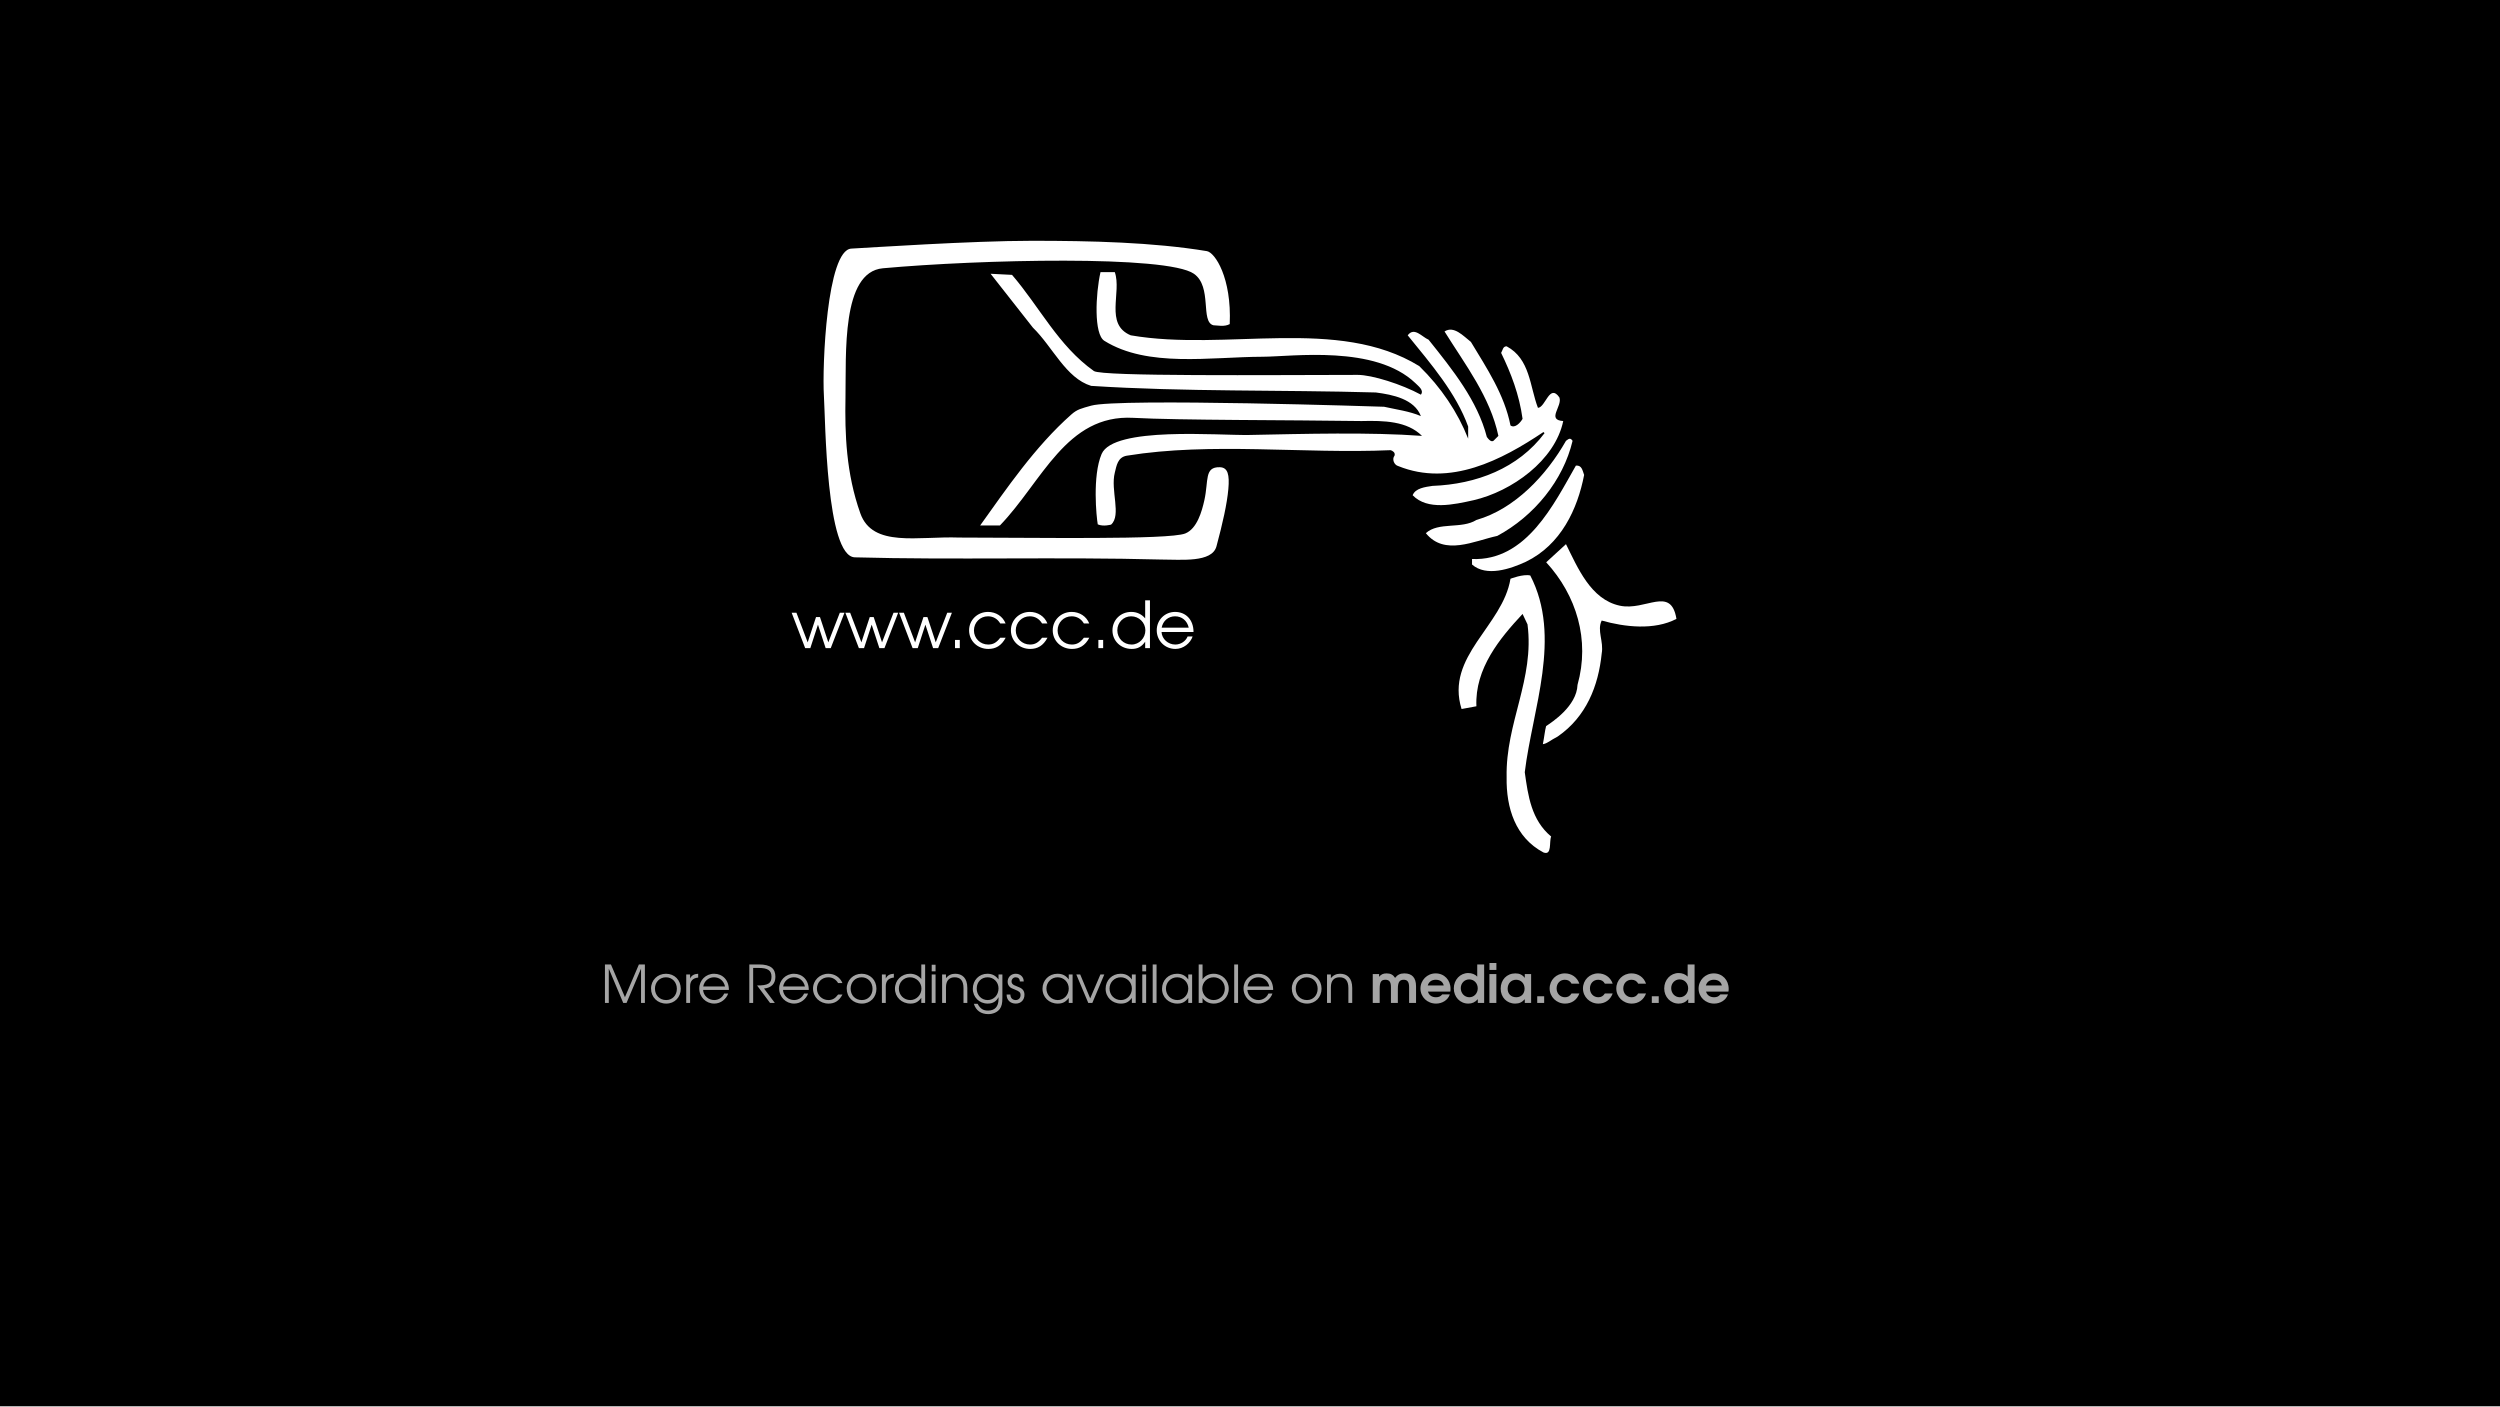
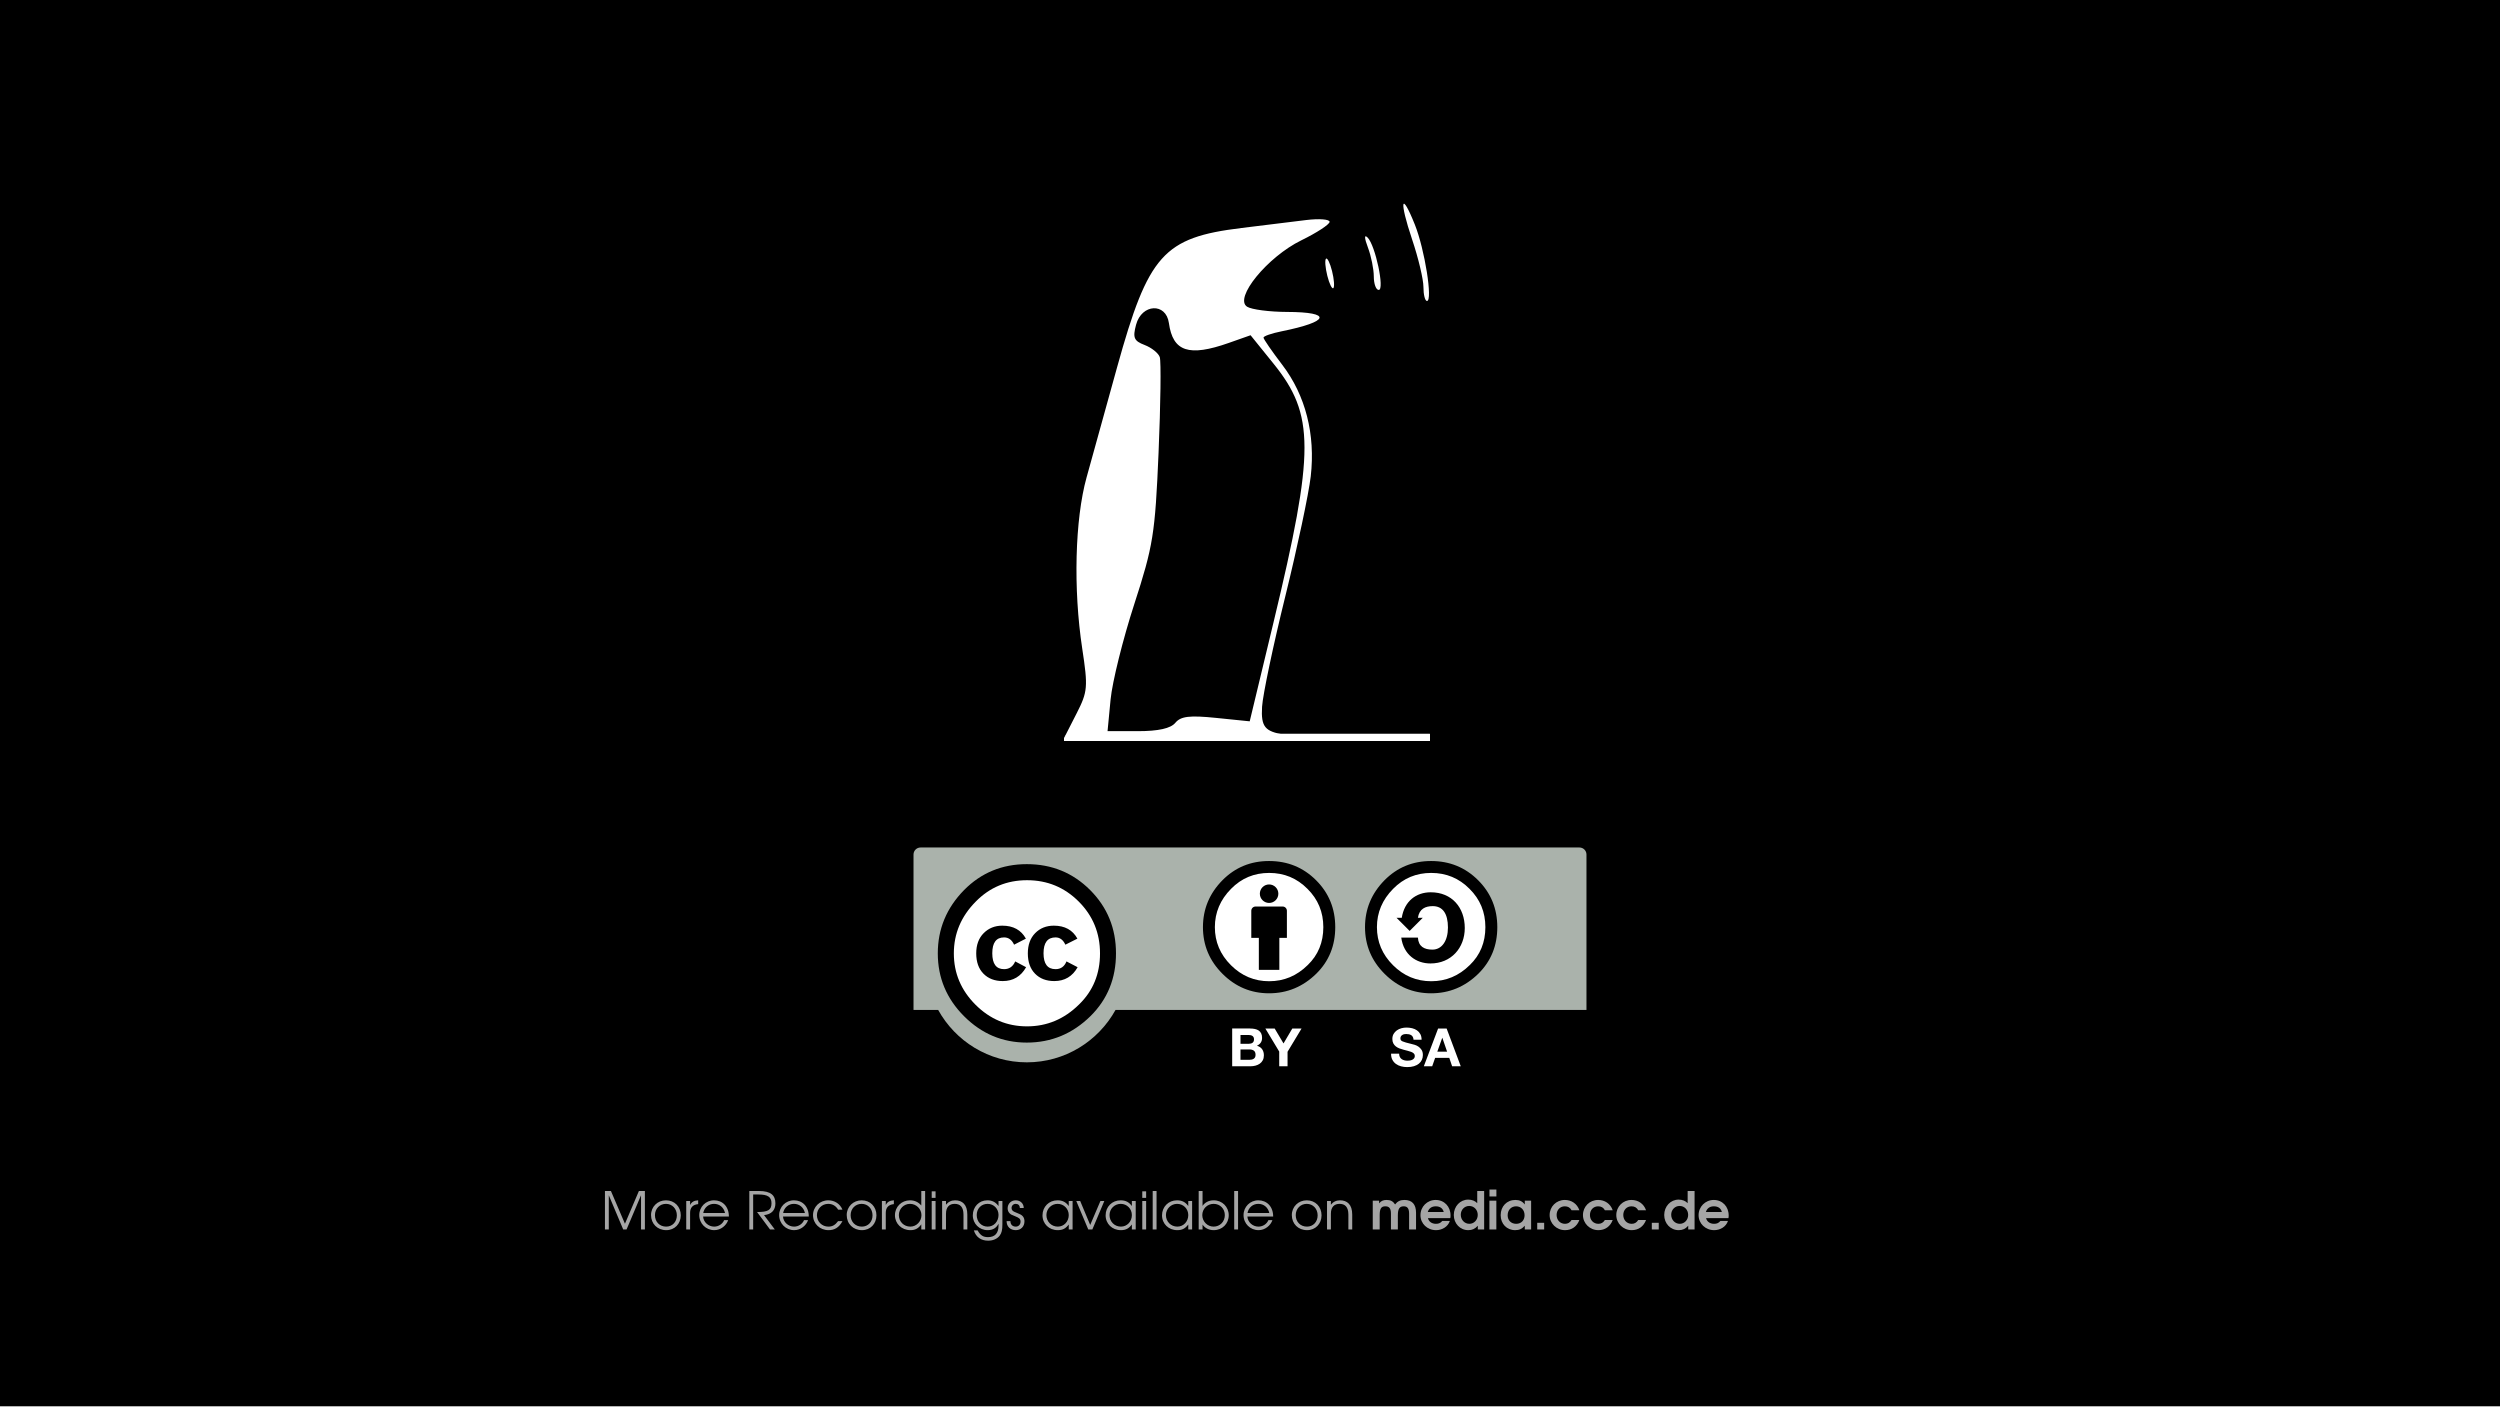
<svg xmlns="http://www.w3.org/2000/svg" xmlns:xlink="http://www.w3.org/1999/xlink" width="1920" height="1080" id="svg2" version="1.1">
  <defs id="defs4">
    <linearGradient id="linearGradient3807">
      <stop style="stop-color:#ffffff;stop-opacity:0;" offset="0" id="stop3809" />
      <stop id="stop3815" offset="0.2" style="stop-color:#ffffff;stop-opacity:0.784;" />
      <stop style="stop-color:#ffffff;stop-opacity:0.784;" offset="1" id="stop3811" />
    </linearGradient>
    <linearGradient xlink:href="#linearGradient3807" id="linearGradient3813" x1="650" y1="595.076" x2="1230" y2="595.076" gradientUnits="userSpaceOnUse" gradientTransform="matrix(1,0,0,0.9974417,-74.94924,-22.85744)" />
    <linearGradient xlink:href="#linearGradient3807" id="linearGradient3819" x1="575.051" y1="570.697" x2="1155.051" y2="570.697" gradientUnits="userSpaceOnUse" spreadMethod="reflect" />
    <linearGradient xlink:href="#linearGradient3807-2" id="linearGradient3819-8" x1="575.051" y1="570.697" x2="1155.051" y2="570.697" gradientUnits="userSpaceOnUse" spreadMethod="reflect" />
    <linearGradient id="linearGradient3807-2">
      <stop style="stop-color:#ffffff;stop-opacity:0;" offset="0" id="stop3809-5" />
      <stop id="stop3815-1" offset="0.2" style="stop-color:#ffffff;stop-opacity:1;" />
      <stop style="stop-color:#ffffff;stop-opacity:1;" offset="1" id="stop3811-1" />
    </linearGradient>
    <linearGradient gradientTransform="matrix(2.393314,0,0,1,-1291.511,359.3558)" y2="570.697" x2="1155.051" y1="570.697" x1="575.051" spreadMethod="reflect" gradientUnits="userSpaceOnUse" id="linearGradient4017-1" xlink:href="#linearGradient3807-2-2" />
    <linearGradient id="linearGradient3807-2-2">
      <stop style="stop-color:#ffffff;stop-opacity:0;" offset="0" id="stop3809-5-5" />
      <stop id="stop3815-1-7" offset="0.2" style="stop-color:#ffffff;stop-opacity:1;" />
      <stop style="stop-color:#ffffff;stop-opacity:1;" offset="1" id="stop3811-1-0" />
    </linearGradient>
    <linearGradient y2="570.697" x2="1155.051" y1="570.697" x1="575.051" spreadMethod="reflect" gradientTransform="matrix(2.393314,0,0,1,-842.013,2.87365)" gradientUnits="userSpaceOnUse" id="linearGradient4510" xlink:href="#linearGradient3807-2-2" />
    <filter id="filter4858" width="1.2" color-interpolation-filters="sRGB">
      <feFlood id="feFlood4860" flood-opacity="0.297" flood-color="rgb(255,255,255)" result="flood" />
      <feComposite id="feComposite4862" in2="SourceGraphic" in="flood" operator="in" result="composite1" />
      <feGaussianBlur id="feGaussianBlur4864" stdDeviation="2" result="blur" />
      <feOffset id="feOffset4866" dx="2" dy="2.2" result="offset" />
      <feComposite id="feComposite4868" in2="offset" in="SourceGraphic" operator="over" result="composite2" dy="0" />
    </filter>
+     <filter id="filter3207" x="0" y="0" width="1" height="1" color-interpolation-filters="sRGB">
+       <feColorMatrix id="feColorMatrix3209" type="saturate" values="1" result="fbSourceGraphic" />
+       <feColorMatrix id="feColorMatrix3211" in="fbSourceGraphic" values="-1 0 0 0 1 0 -1 0 0 1 0 0 -1 0 1 0 0 0 1 0 " />
+     </filter>
  </defs>
  <g id="layer1" transform="translate(0,27.63782)">
    <rect style="fill:#000000;fill-opacity:1;fill-rule:nonzero;stroke:none" id="rect3797" width="1920" height="1080" x="0" y="-27.638" />
-     <text xml:space="preserve" style="font-size:40px;font-style:normal;font-variant:normal;font-weight:normal;font-stretch:normal;text-align:center;line-height:125%;letter-spacing:0px;word-spacing:0px;text-anchor:middle;fill:#000000;fill-opacity:1;stroke:none;font-family:Courier 10 Pitch;-inkscape-font-specification:Courier 10 Pitch" x="959.011" y="742.612" id="text3893">
-       <tspan id="tspan3895" x="959.011" y="742.612" style="text-align:center;text-anchor:middle;fill:#a5a5a5;fill-opacity:1;font-family:TeX Gyre Adventor;-inkscape-font-specification:TeX Gyre Adventor;font-weight:normal;font-style:normal;font-stretch:normal;font-variant:normal">More Recordings available on <tspan style="font-weight:bold;-inkscape-font-specification:TeX Gyre Adventor Bold" id="tspan3028">media.ccc.de</tspan>
+     <text xml:space="preserve" style="font-size:40px;font-style:normal;font-variant:normal;font-weight:normal;font-stretch:normal;text-align:center;line-height:125%;letter-spacing:0px;word-spacing:0px;text-anchor:middle;fill:#000000;fill-opacity:1;stroke:none;font-family:Courier 10 Pitch;-inkscape-font-specification:Courier 10 Pitch" x="959.011" y="916.612" id="text3893">
+       <tspan id="tspan3895" x="959.011" y="916.612" style="font-style:normal;font-variant:normal;font-weight:normal;font-stretch:normal;text-align:center;text-anchor:middle;fill:#a5a5a5;fill-opacity:1;font-family:TeX Gyre Adventor;-inkscape-font-specification:TeX Gyre Adventor">More Recordings available on <tspan style="font-weight:bold;-inkscape-font-specification:TeX Gyre Adventor Bold" id="tspan3028">media.ccc.de</tspan>
      </tspan>
    </text>
-     <g id="g3899" transform="translate(632.4721,157.2726)" style="fill:#ffffff;fill-opacity:1">
-       <path id="path3901" d="m 294.407,7.958 c 6.213,1.027 19.117,20.422 17.554,56.042 -4.3,2.287 -9.289,0.945 -12.547,0.894 -10.184,-2.682 -0.678,-29.555 -14.953,-39.546 C 263.79,10.881 119.447,14.407 45.581,21.121 13.592,24.029 17.478,87.064 16.857,120.43 c -0.517,27.768 0.445,58.119 11.419,88.93 9.447,26.524 44.299,17.409 75.971,18.571 56.978,0 160.981,1.883 173.53,-3.125 9.092,-3.629 12.796,-16.972 14.709,-25.575 3.351,-15.069 -0.168,-25.607 11.822,-25.324 6.313,0.149 7.555,5.857 6.592,16.772 -1.001,11.346 -4.393,26.441 -9.128,44.005 -3.421,12.688 -27.012,10.129 -42.628,10.129 C 180.218,242.704 100.45,245.236 24.055,243.125 1.915,242.514 1.469,137.911 0.286,118.923 -1.105,96.607 2.514,7.02 21.361,6.02 35.367,5.277 113.628,0.031 159.959,0.019 205.016,0.007 252.988,1.111 294.407,7.958" style="fill:#ffffff;fill-opacity:1;stroke:none" />
-       <path id="path3903" d="m 223.69,24.076 c 5.487,15.616 -8.019,40.096 12.24,48.537 73.438,12.662 159.117,-14.772 221.582,23.635 16.882,16.46 29.544,35.453 37.563,55.712 l 0,-9.285 c -9.285,-25.746 -28.278,-47.693 -46.427,-70.062 5.065,-6.753 10.974,1.266 16.038,3.376 18.571,23.213 37.563,46.849 44.739,74.705 1.265,1.688 3.798,5.065 5.908,2.11 l 2.955,-2.954 c -6.331,-29.966 -25.324,-54.446 -41.362,-80.192 7.175,-4.643 14.35,3.377 20.259,8.019 12.24,20.259 25.746,40.518 30.388,64.153 3.376,2.532 7.597,-2.11 9.285,-5.065 -2.532,-18.571 -8.864,-35.031 -16.461,-50.647 1.266,-2.11 1.266,-5.065 4.221,-5.065 18.149,9.707 17.727,30.811 24.057,47.271 5.909,-0.422 8.863,-18.993 16.46,-8.019 2.532,6.753 -10.129,17.305 2.955,18.149 -6.331,30.388 -39.674,54.024 -68.796,60.777 -15.194,3.376 -35.453,8.018 -46.849,-3.798 2.11,-5.487 9.707,-6.331 15.194,-7.175 33.765,-1.266 65.842,-13.506 86.101,-40.518 l -0.844,-0.844 c -32.077,21.525 -71.75,42.206 -111.424,26.168 -3.376,-0.844 -5.065,-5.487 -2.954,-8.019 0.844,-2.532 -1.688,-3.798 -2.955,-4.221 -67.108,2.954 -137.596,-6.324 -202.593,4.227 -7.13,1.158 -7.934,7.746 -9.284,13.082 -3.414,13.511 5.21,32.647 -2.824,39.846 0,0 -5.936,1.741 -10.256,-0.177 -1.011,-5.609 -4.227,-37.144 2.948,-54.026 9.077,-21.357 89.954,-14.153 113.334,-14.626 42.722,-0.863 92.638,-2.254 132.734,0.701 -11.396,-11.396 -29.122,-11.818 -46.427,-11.396 -54.868,-0.844 -140.604,-0.559 -175.376,-2.466 -51.431,-2.822 -69.842,48.893 -102.341,82.658 l -15.194,0 c 20.259,-28.277 42.097,-60.522 70.062,-85.256 4.509,-3.988 7.645,-4.615 15.194,-6.752 21.025,-5.953 224.959,0.844 224.959,0.844 9.285,2.11 19.415,3.376 28.278,7.174 -5.065,-13.084 -21.525,-16.46 -34.609,-18.147 -73.017,-2.11 -146.877,-0.422 -218.628,-5.065 -19.415,-5.909 -29.544,-29.966 -44.739,-44.739 l -32.499,-41.362 16.46,0.844 c 21.103,24.479 35.575,54.506 62.887,73.86 6.02,4.266 134.602,3.027 202.584,2.954 10.96,-0.012 33.77,7.175 48.542,15.195 2.532,-3.376 -1.688,-6.331 -4.221,-8.863 -30.811,-29.544 -94.362,-20.343 -117.328,-20.264 -40.285,0.14 -88.233,8.522 -121.559,-12.235 -8.141,-5.071 -6.752,-35.875 -2.953,-52.758 l 10.973,0" style="fill:#ffffff;fill-opacity:1;stroke:none" />
-       <path id="path3905" d="m 575.267,153.649 c -7.175,30.389 -29.544,57.822 -57.823,73.017 -17.727,3.799 -40.518,15.616 -54.868,-2.11 9.708,-8.863 27.434,-2.954 38.83,-10.13 29.544,-8.441 53.858,-34.474 68.796,-60.777 1.91,-1.321 3.195,-2.823 5.065,0" style="fill:#ffffff;fill-opacity:1;stroke:none" />
-       <path id="path3907" d="m 584.142,179.84 c -5.065,26.168 -17.727,53.602 -44.739,66.686 -11.818,5.487 -30.388,11.818 -41.362,2.11 l 0,-4.221 c 41.784,1.688 62.887,-42.206 79.77,-71.75 4.643,-0.422 5.065,3.798 6.331,7.175" style="fill:#ffffff;fill-opacity:1;stroke:none" />
-       <path id="path3909" d="m 611.567,280.265 c 19.879,4.224 39.249,-15.615 43.47,10.131 -16.883,8.863 -39.674,6.331 -57.4,1.266 -3.799,7.597 1.688,16.038 0,25.324 -2.532,24.902 -11.818,48.537 -33.765,63.731 -6.357,3.3 -7.677,5.247 -11.431,5.909 1.138,-5.702 1.527,-10.353 2.5,-13.899 4.346,-2.92 23.503,-15.22 24.125,-31.684 9.707,-34.609 -0.844,-68.796 -24.058,-94.12 l 15.194,-13.928 c 8.863,17.726 18.896,42.495 41.364,47.269" style="fill:#ffffff;fill-opacity:1;stroke:none" />
-       <path id="path3911" d="m 542.769,257.054 c 24.479,47.271 1.688,102.561 -4.221,151.098 2.532,18.149 5.065,36.719 20.259,49.381 -1.688,4.221 0.844,14.772 -5.909,12.24 -21.525,-11.396 -28.7,-34.187 -28.278,-57.822 -0.844,-41.784 21.525,-75.127 16.038,-117.333 L 536.86,286.6 c -17.305,18.57 -36.719,41.784 -35.453,70.905 l -11.396,2.11 c -12.662,-40.518 31.655,-63.743 37.564,-100.04 0,0 9.707,-3.786 15.194,-2.521" style="fill:#ffffff;fill-opacity:1;stroke:none" />
+     <g id="layer1-3" transform="matrix(4.380952,0,0,4.380952,757.1428,614.505)">
+       <g id="g287" transform="matrix(0.9937807,0,0,0.9936694,-191.3897,-73.45815)">
+         <path style="fill:#aab2ab" d="m 182.235,75.39 114.064,0.203 c 1.594,0 3.018,-0.237 3.018,3.18 l -0.14,37.567 -119.82,0 0,-37.707 c 0,-1.685 0.163,-3.244 2.878,-3.244 z" nodetypes="ccccccc" id="path3817_2_" />
+         <g transform="matrix(0.872921,0,0,0.872921,50.12536,143.2144)" id="g5908_2_">
+           <path style="fill:#ffffff" d="m 187.209,-55.679 c 0.006,8.68 -7.028,15.721 -15.708,15.727 -8.68,0.005 -15.722,-7.028 -15.727,-15.708 0,-0.007 0,-0.012 0,-0.019 -0.005,-8.681 7.028,-15.722 15.708,-15.727 8.681,-0.006 15.722,7.028 15.727,15.708 0,0.006 0,0.012 0,0.019 z" rx="22.94" type="arc" cy="264.358" ry="22.94" cx="296.354" id="path5906_2_" />
+           <g transform="translate(-289.6157,99.0653)" id="g5706_2_">
+             <path d="m 473.885,-167.547 c 3.485,3.486 5.228,7.754 5.228,12.803 0,5.049 -1.713,9.271 -5.138,12.667 -3.635,3.577 -7.932,5.364 -12.889,5.364 -4.898,0 -9.12,-1.773 -12.665,-5.32 -3.546,-3.546 -5.318,-7.783 -5.318,-12.712 0,-4.929 1.773,-9.196 5.318,-12.803 3.455,-3.487 7.677,-5.229 12.665,-5.229 5.048,0 9.314,1.742 12.799,5.229 z m -23.118,2.345 c -2.947,2.976 -4.42,6.463 -4.42,10.462 0,3.998 1.458,7.455 4.374,10.371 2.917,2.917 6.388,4.375 10.417,4.375 4.029,0 7.53,-1.473 10.507,-4.419 2.826,-2.736 4.239,-6.177 4.239,-10.326 0,-4.118 -1.436,-7.613 -4.308,-10.485 -2.871,-2.871 -6.35,-4.307 -10.438,-4.307 -4.088,0 -7.546,1.443 -10.372,4.329 z m 7.754,8.703 c -0.45,-0.982 -1.124,-1.472 -2.023,-1.472 -1.589,0 -2.383,1.07 -2.383,3.208 0,2.14 0.794,3.209 2.383,3.209 1.049,0 1.799,-0.521 2.249,-1.565 l 2.203,1.173 c -1.05,1.865 -2.625,2.799 -4.725,2.799 -1.62,0 -2.918,-0.497 -3.892,-1.49 -0.976,-0.993 -1.463,-2.363 -1.463,-4.108 0,-1.716 0.502,-3.077 1.507,-4.086 1.005,-1.008 2.257,-1.513 3.758,-1.513 2.22,0 3.81,0.875 4.771,2.623 l -2.384,1.221 z m 10.363,0 c -0.451,-0.982 -1.111,-1.472 -1.982,-1.472 -1.621,0 -2.432,1.07 -2.432,3.208 0,2.14 0.811,3.209 2.432,3.209 1.051,0 1.787,-0.521 2.207,-1.565 l 2.252,1.173 c -1.048,1.865 -2.621,2.799 -4.718,2.799 -1.618,0 -2.913,-0.497 -3.886,-1.49 -0.972,-0.993 -1.459,-2.363 -1.459,-4.108 0,-1.716 0.494,-3.077 1.483,-4.086 0.988,-1.008 2.245,-1.513 3.773,-1.513 2.216,0 3.804,0.875 4.761,2.623 l -2.431,1.221 z" id="path5708_2_" />
+           </g>
+         </g>
+         <path id="path294" d="m 297.296,74.911 -116.23,0 c -1.247,0 -2.261,1.015 -2.261,2.261 l 0,39.496 c 0,0.282 0.229,0.511 0.51,0.511 l 119.73,0 c 0.282,0 0.511,-0.229 0.511,-0.511 l 0,-39.496 c 0,-1.247 -1.014,-2.261 -2.261,-2.261 z m -116.23,1.021 116.23,0 c 0.684,0 1.239,0.556 1.239,1.24 0,0 0,15.919 0,27.418 l -83.074,0 c -3.045,5.505 -8.911,9.244 -15.644,9.244 -6.735,0 -12.6,-3.735 -15.644,-9.244 l -4.348,0 c 0,-11.499 0,-27.418 0,-27.418 -2e-5,-0.684 0.557,-1.24 1.24,-1.24 z" />
+         <g id="g296" enable-background="new    ">
+           <path style="fill:#ffffff" id="path298" d="m 265.61,112.883 c 0.08,0.156 0.188,0.282 0.321,0.378 0.134,0.096 0.29,0.168 0.47,0.214 0.181,0.047 0.367,0.07 0.56,0.07 0.13,0 0.27,-0.011 0.419,-0.033 0.148,-0.021 0.288,-0.064 0.419,-0.126 0.13,-0.062 0.239,-0.148 0.325,-0.257 0.088,-0.109 0.131,-0.247 0.131,-0.416 0,-0.18 -0.058,-0.326 -0.173,-0.438 -0.114,-0.112 -0.266,-0.205 -0.452,-0.28 -0.186,-0.074 -0.397,-0.14 -0.633,-0.196 -0.236,-0.056 -0.476,-0.118 -0.718,-0.187 -0.249,-0.062 -0.491,-0.138 -0.728,-0.229 -0.235,-0.09 -0.447,-0.207 -0.634,-0.35 -0.187,-0.143 -0.337,-0.322 -0.452,-0.537 -0.114,-0.215 -0.172,-0.475 -0.172,-0.779 0,-0.343 0.073,-0.64 0.219,-0.892 0.146,-0.252 0.338,-0.462 0.574,-0.63 0.235,-0.168 0.503,-0.292 0.802,-0.374 0.298,-0.081 0.597,-0.121 0.895,-0.121 0.349,0 0.683,0.039 1.003,0.117 0.319,0.078 0.604,0.204 0.853,0.378 0.249,0.174 0.446,0.397 0.593,0.668 0.146,0.271 0.219,0.6 0.219,0.985 l -1.422,0 c -0.013,-0.199 -0.055,-0.364 -0.125,-0.495 -0.071,-0.131 -0.166,-0.233 -0.283,-0.309 -0.118,-0.074 -0.253,-0.127 -0.404,-0.158 -0.152,-0.031 -0.317,-0.047 -0.497,-0.047 -0.117,0 -0.235,0.013 -0.353,0.037 -0.118,0.025 -0.225,0.069 -0.32,0.131 -0.097,0.062 -0.176,0.14 -0.237,0.233 -0.061,0.094 -0.093,0.212 -0.093,0.355 0,0.131 0.024,0.237 0.074,0.317 0.05,0.081 0.148,0.156 0.294,0.224 0.146,0.068 0.348,0.137 0.605,0.206 0.258,0.068 0.595,0.156 1.012,0.261 0.124,0.025 0.296,0.07 0.517,0.136 0.221,0.065 0.439,0.169 0.657,0.312 0.218,0.144 0.405,0.335 0.564,0.574 0.158,0.24 0.237,0.546 0.237,0.92 0,0.305 -0.06,0.588 -0.178,0.85 -0.118,0.262 -0.294,0.487 -0.527,0.677 -0.233,0.19 -0.522,0.338 -0.867,0.444 -0.346,0.106 -0.746,0.159 -1.199,0.159 -0.367,0 -0.724,-0.045 -1.069,-0.136 -0.345,-0.09 -0.65,-0.232 -0.915,-0.426 -0.264,-0.193 -0.474,-0.44 -0.63,-0.739 -0.155,-0.299 -0.229,-0.654 -0.224,-1.065 l 1.422,0 c -3e-5,0.224 0.04,0.414 0.121,0.569 z" />
+           <path style="fill:#ffffff" id="path300" d="m 273.867,107.867 2.493,6.664 -1.522,0 -0.504,-1.484 -2.493,0 -0.522,1.484 -1.475,0 2.521,-6.664 1.503,0 z m 0.084,4.086 -0.84,-2.443 -0.019,0 -0.869,2.443 1.728,0 z" />
+         </g>
+         <g id="g302" enable-background="new    ">
+           <path style="fill:#ffffff" id="path304" d="m 239.178,107.867 c 0.317,0 0.607,0.028 0.869,0.084 0.262,0.056 0.486,0.148 0.674,0.275 0.187,0.127 0.332,0.297 0.435,0.508 0.103,0.211 0.154,0.473 0.154,0.784 0,0.336 -0.076,0.615 -0.229,0.839 -0.152,0.224 -0.379,0.407 -0.678,0.55 0.412,0.118 0.72,0.325 0.923,0.621 0.203,0.296 0.305,0.652 0.305,1.069 0,0.336 -0.065,0.627 -0.196,0.873 -0.131,0.246 -0.308,0.446 -0.528,0.602 -0.222,0.156 -0.475,0.271 -0.758,0.345 -0.284,0.075 -0.575,0.112 -0.875,0.112 l -3.236,0 0,-6.664 3.142,0 0,1e-5 z m -0.188,2.695 c 0.262,0 0.477,-0.062 0.646,-0.186 0.168,-0.125 0.252,-0.326 0.252,-0.605 0,-0.155 -0.028,-0.283 -0.084,-0.382 -0.057,-0.1 -0.131,-0.177 -0.225,-0.233 -0.094,-0.056 -0.201,-0.095 -0.322,-0.116 -0.122,-0.022 -0.248,-0.033 -0.379,-0.033 l -1.373,0 0,1.555 1.485,0 z m 0.086,2.828 c 0.144,0 0.28,-0.014 0.411,-0.042 0.131,-0.028 0.247,-0.075 0.347,-0.14 0.1,-0.065 0.179,-0.154 0.238,-0.266 0.06,-0.112 0.089,-0.255 0.089,-0.429 0,-0.342 -0.097,-0.586 -0.29,-0.732 -0.193,-0.146 -0.449,-0.219 -0.767,-0.219 l -1.6,0 0,1.828 1.571,0 z" />
+           <path style="fill:#ffffff" id="path306" d="m 241.889,107.867 1.644,0 1.561,2.632 1.551,-2.632 1.634,0 -2.474,4.106 0,2.558 -1.469,0 0,-2.595 -2.446,-4.069 z" />
+         </g>
+         <g transform="matrix(0.624995,0,0,0.624995,391.2294,176.9332)" id="g6316_1_">
+           <path style="fill:#ffffff" d="m -175.008,-139.115 c 0.006,9.412 -7.617,17.048 -17.03,17.055 -9.411,0.007 -17.047,-7.617 -17.055,-17.03 0,-0.008 0,-0.017 0,-0.025 -0.006,-9.413 7.619,-17.047 17.03,-17.055 9.413,-0.007 17.049,7.618 17.055,17.03 0,0.009 0,0.016 0,0.025 z" rx="29.21" type="arc" cy="252.086" ry="29.21" cx="475.971" id="path6318_1_" />
+           <g transform="translate(-23.9521,-89.72962)" id="g6320_1_">
+             <path d="m -168.22,-68.055 c -5.172,0 -9.549,1.805 -13.131,5.413 -3.677,3.734 -5.514,8.153 -5.514,13.256 0,5.103 1.838,9.492 5.514,13.163 3.675,3.672 8.053,5.508 13.131,5.508 5.141,0 9.595,-1.852 13.367,-5.555 3.55,-3.516 5.327,-7.888 5.327,-13.116 0,-5.227 -1.808,-9.647 -5.422,-13.256 -3.614,-3.609 -8.038,-5.413 -13.272,-5.413 z m 0.047,3.36 c 4.238,0 7.836,1.493 10.797,4.481 2.989,2.956 4.484,6.566 4.484,10.829 0,4.294 -1.463,7.857 -4.392,10.689 -3.084,3.049 -6.714,4.573 -10.889,4.573 -4.175,0 -7.774,-1.509 -10.795,-4.527 -3.022,-3.02 -4.533,-6.597 -4.533,-10.736 0,-4.138 1.527,-7.748 4.58,-10.829 2.928,-2.988 6.511,-4.481 10.749,-4.481 z" id="path6322_1_" />
+             <path d="m -176.495,-52.021 c 0.744,-4.698 4.052,-7.209 8.195,-7.209 5.961,0 9.592,4.325 9.592,10.092 0,5.627 -3.864,9.999 -9.686,9.999 -4.005,0 -7.589,-2.465 -8.242,-7.301 l 4.703,0 c 0.141,2.511 1.77,3.395 4.098,3.395 2.653,0 4.378,-2.465 4.378,-6.233 0,-3.952 -1.491,-6.045 -4.286,-6.045 -2.048,0 -3.817,0.745 -4.191,3.302 l 1.369,-0.007 -3.703,3.702 -3.702,-3.702 1.473,0.007 z" id="path6324_1_" />
+           </g>
+         </g>
+         <g id="g313">
+           <circle style="fill:#ffffff" id="circle315" r="10.806" cy="90.225" cx="242.562" d="m 253.369,90.225 c 0,5.968 -4.838,10.806 -10.806,10.806 -5.968,0 -10.806,-4.838 -10.806,-10.806 0,-5.968 4.838,-10.806 10.806,-10.806 5.968,0 10.806,4.838 10.806,10.806 z" />
+           <g id="g317">
+             <path id="path319" d="m 245.69,87.098 c 0,-0.416 -0.338,-0.753 -0.754,-0.753 l -4.772,0 c -0.416,0 -0.754,0.337 -0.754,0.753 l 0,4.773 1.331,0 0,5.652 3.617,0 0,-5.652 1.332,0 0,-4.773 1e-5,0 z" />
+             <circle id="circle321" r="1.632" cy="84.083" cx="242.55" d="m 244.182,84.083 c 0,0.902 -0.731,1.632 -1.632,1.632 -0.901,0 -1.632,-0.731 -1.632,-1.632 0,-0.902 0.731,-1.632 1.632,-1.632 0.902,0 1.632,0.731 1.632,1.632 z" />
+           </g>
+           <path style="fill-rule:evenodd" id="path323" d="m 242.535,78.318 c -3.231,0 -5.968,1.127 -8.208,3.384 -2.298,2.333 -3.446,5.095 -3.446,8.284 0,3.189 1.148,5.932 3.446,8.227 2.298,2.294 5.034,3.442 8.208,3.442 3.213,0 5.998,-1.157 8.354,-3.472 2.221,-2.197 3.33,-4.93 3.33,-8.197 0,-3.268 -1.129,-6.029 -3.388,-8.284 -2.259,-2.256 -5.024,-3.384 -8.296,-3.384 z m 0.029,2.1 c 2.648,0 4.897,0.934 6.747,2.801 1.87,1.847 2.805,4.104 2.805,6.768 0,2.684 -0.915,4.911 -2.746,6.681 -1.928,1.906 -4.196,2.858 -6.806,2.858 -2.609,0 -4.858,-0.943 -6.747,-2.83 -1.89,-1.886 -2.833,-4.123 -2.833,-6.709 0,-2.586 0.954,-4.842 2.862,-6.768 1.831,-1.867 4.07,-2.801 6.718,-2.801 z" clip-rule="evenodd" />
+         </g>
+       </g>
    </g>
-     <text xml:space="preserve" style="font-size:49.644px;font-style:normal;font-variant:normal;font-weight:normal;font-stretch:normal;text-align:center;line-height:125%;letter-spacing:0px;word-spacing:0px;text-anchor:middle;fill:#000000;fill-opacity:1;stroke:none;font-family:Courier 10 Pitch;-inkscape-font-specification:Courier 10 Pitch" x="794.132" y="470.103" id="text3926">
-       <tspan id="tspan3928" x="794.132" y="470.103" style="font-weight:normal;text-align:center;text-anchor:middle;fill:#ffffff;fill-opacity:1;font-family:TeX Gyre Adventor;-inkscape-font-specification:TeX Gyre Adventor;font-style:normal;font-stretch:normal;font-variant:normal">www.ccc.de</tspan>
-     </text>
+     <g id="g3974" transform="translate(-17.64548,-114.3211)" style="filter:url(#filter3207)">
+       <path id="path3140" d="m 844.501,634.533 c 8.496,-16.654 8.799,-20.164 4.294,-49.768 -6.958,-45.721 -5.605,-99.158 3.327,-131.386 4.197,-15.142 14.758,-53.262 23.47,-84.711 23.951,-86.463 35.622,-99.527 95.479,-106.879 17.472,-2.146 39.867,-4.899 49.768,-6.118 9.901,-1.219 17.973,-0.595 17.939,1.387 -0.034,1.982 -9.806,8.368 -21.715,14.192 -26.037,12.733 -51.943,44.472 -41.625,50.998 3.422,2.164 17.182,3.964 30.577,4 35.07,0.093 32.989,7.418 -4.236,14.91 -7.571,1.524 -13.766,3.686 -13.766,4.806 0,1.119 6.49,10.535 14.421,20.923 17.87,23.404 25.543,53.445 21.867,85.615 -1.519,13.296 -10.323,54.802 -19.563,92.235 -9.24,37.433 -17.26,75.536 -17.822,84.673 -0.979,15.919 2.537,18.928 16.743,21.475 8.154,1.462 -28.656,0.704 -78.207,1.011 l -90.092,0.558 z m 75.792,7.269 c 4.176,-5.032 10.9,-5.846 31.226,-3.778 l 25.904,2.636 18.347,-76.291 c 31.667,-131.681 31.645,-159.141 -0.158,-198.521 l -17.528,-21.704 -16.746,5.908 c -30.621,10.804 -42.943,6.712 -45.983,-15.269 -2.189,-15.826 -20.886,-14.876 -25.207,1.28 -2.672,9.992 -1.639,12.453 6.53,15.559 5.337,2.029 10.588,6.218 11.668,9.308 1.08,3.09 0.664,36.115 -0.924,73.388 -2.667,62.56 -4.103,71.513 -18.695,116.478 -8.694,26.79 -16.859,59.669 -18.146,73.064 l -2.34,24.355 23.365,0 c 15.699,0 25.112,-2.104 28.688,-6.413 z M 1110.844,307.118 c 0,-5.897 -3.907,-22.321 -8.683,-36.497 -10.033,-29.783 -8.529,-37.98 2.097,-11.424 7.59,18.969 13.877,58.643 9.293,58.643 -1.489,0 -2.708,-4.825 -2.708,-10.723 z m -73.82,-8.64 c -1.558,-6.207 -2.016,-12.103 -1.017,-13.101 0.998,-0.998 3.09,3.263 4.648,9.471 1.558,6.207 2.016,12.103 1.017,13.101 -0.998,0.998 -3.09,-3.263 -4.648,-9.471 z m 35.7,0.578 c 0,-5.672 -2.026,-15.679 -4.502,-22.237 -2.824,-7.479 -2.914,-10.345 -0.243,-7.688 5.942,5.909 13.219,40.238 8.53,40.238 -2.082,0 -3.785,-4.641 -3.785,-10.313 z" style="fill:#000000" />
+       <path id="path3936" d="m 839.76,655.643 275.772,0" style="fill:none;stroke:#000000;stroke-width:10.862;stroke-linecap:round;stroke-linejoin:round;stroke-miterlimit:4;stroke-opacity:1;stroke-dasharray:none" />
+     </g>
  </g>
</svg>
